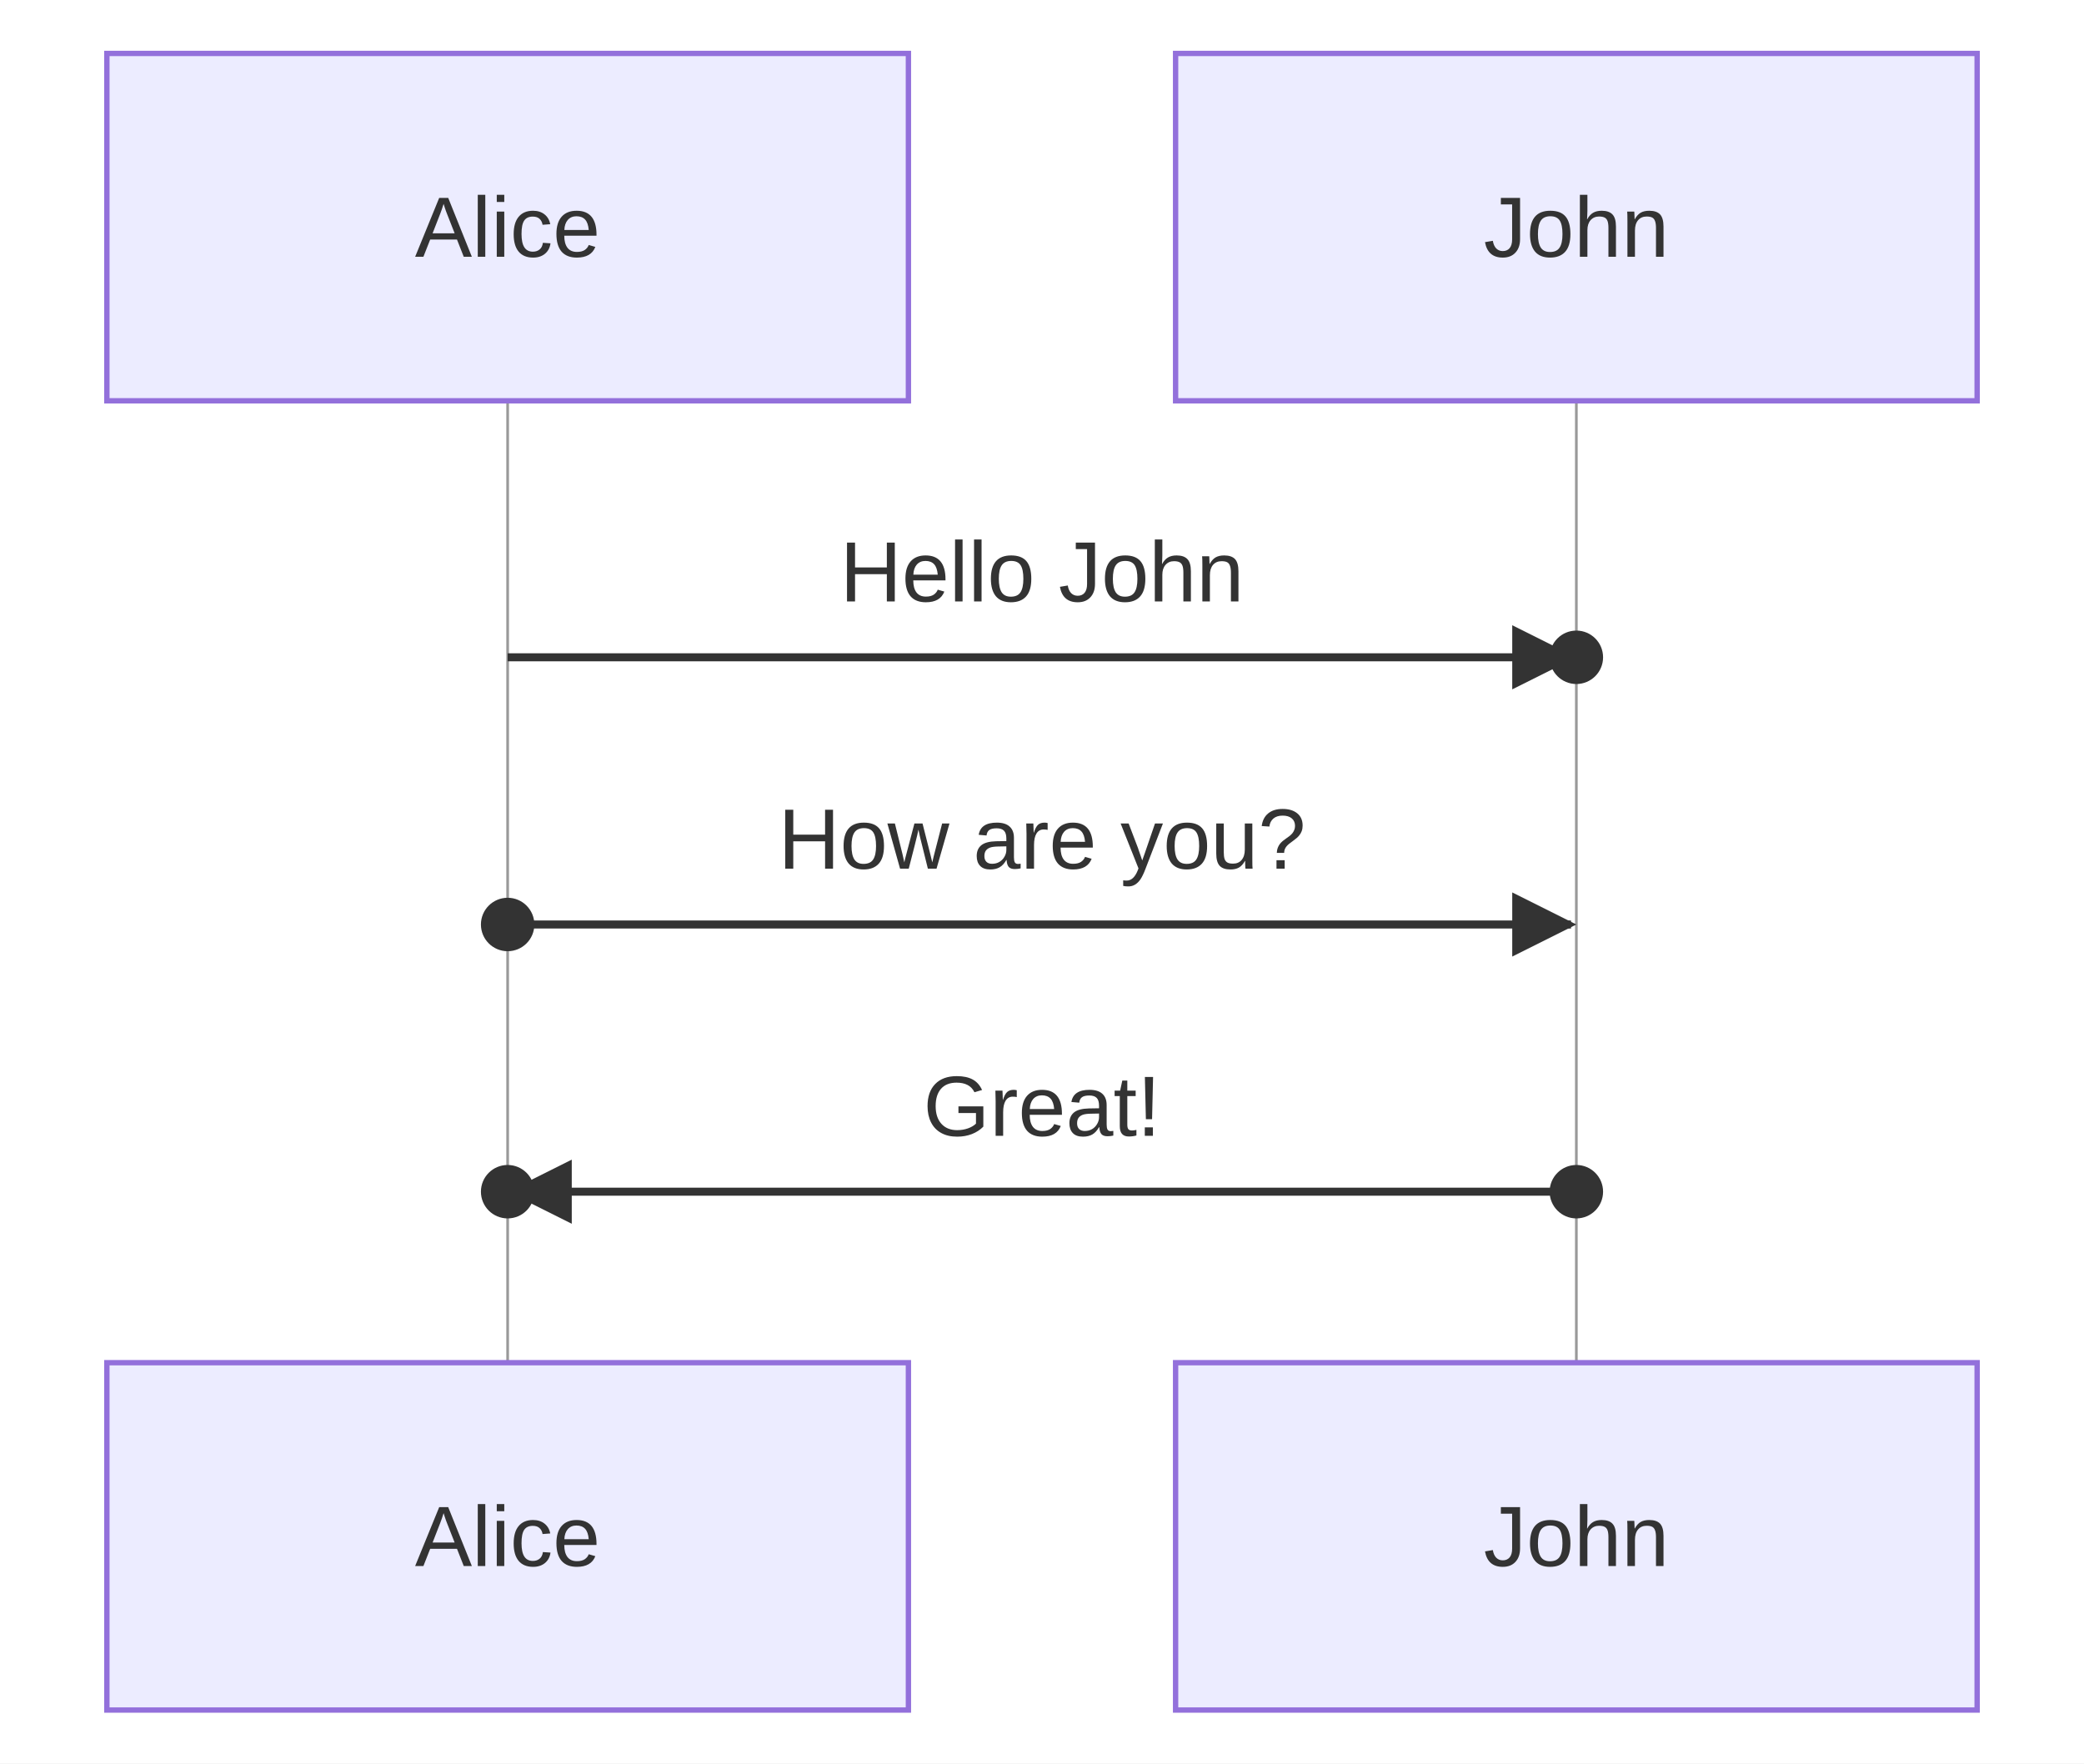
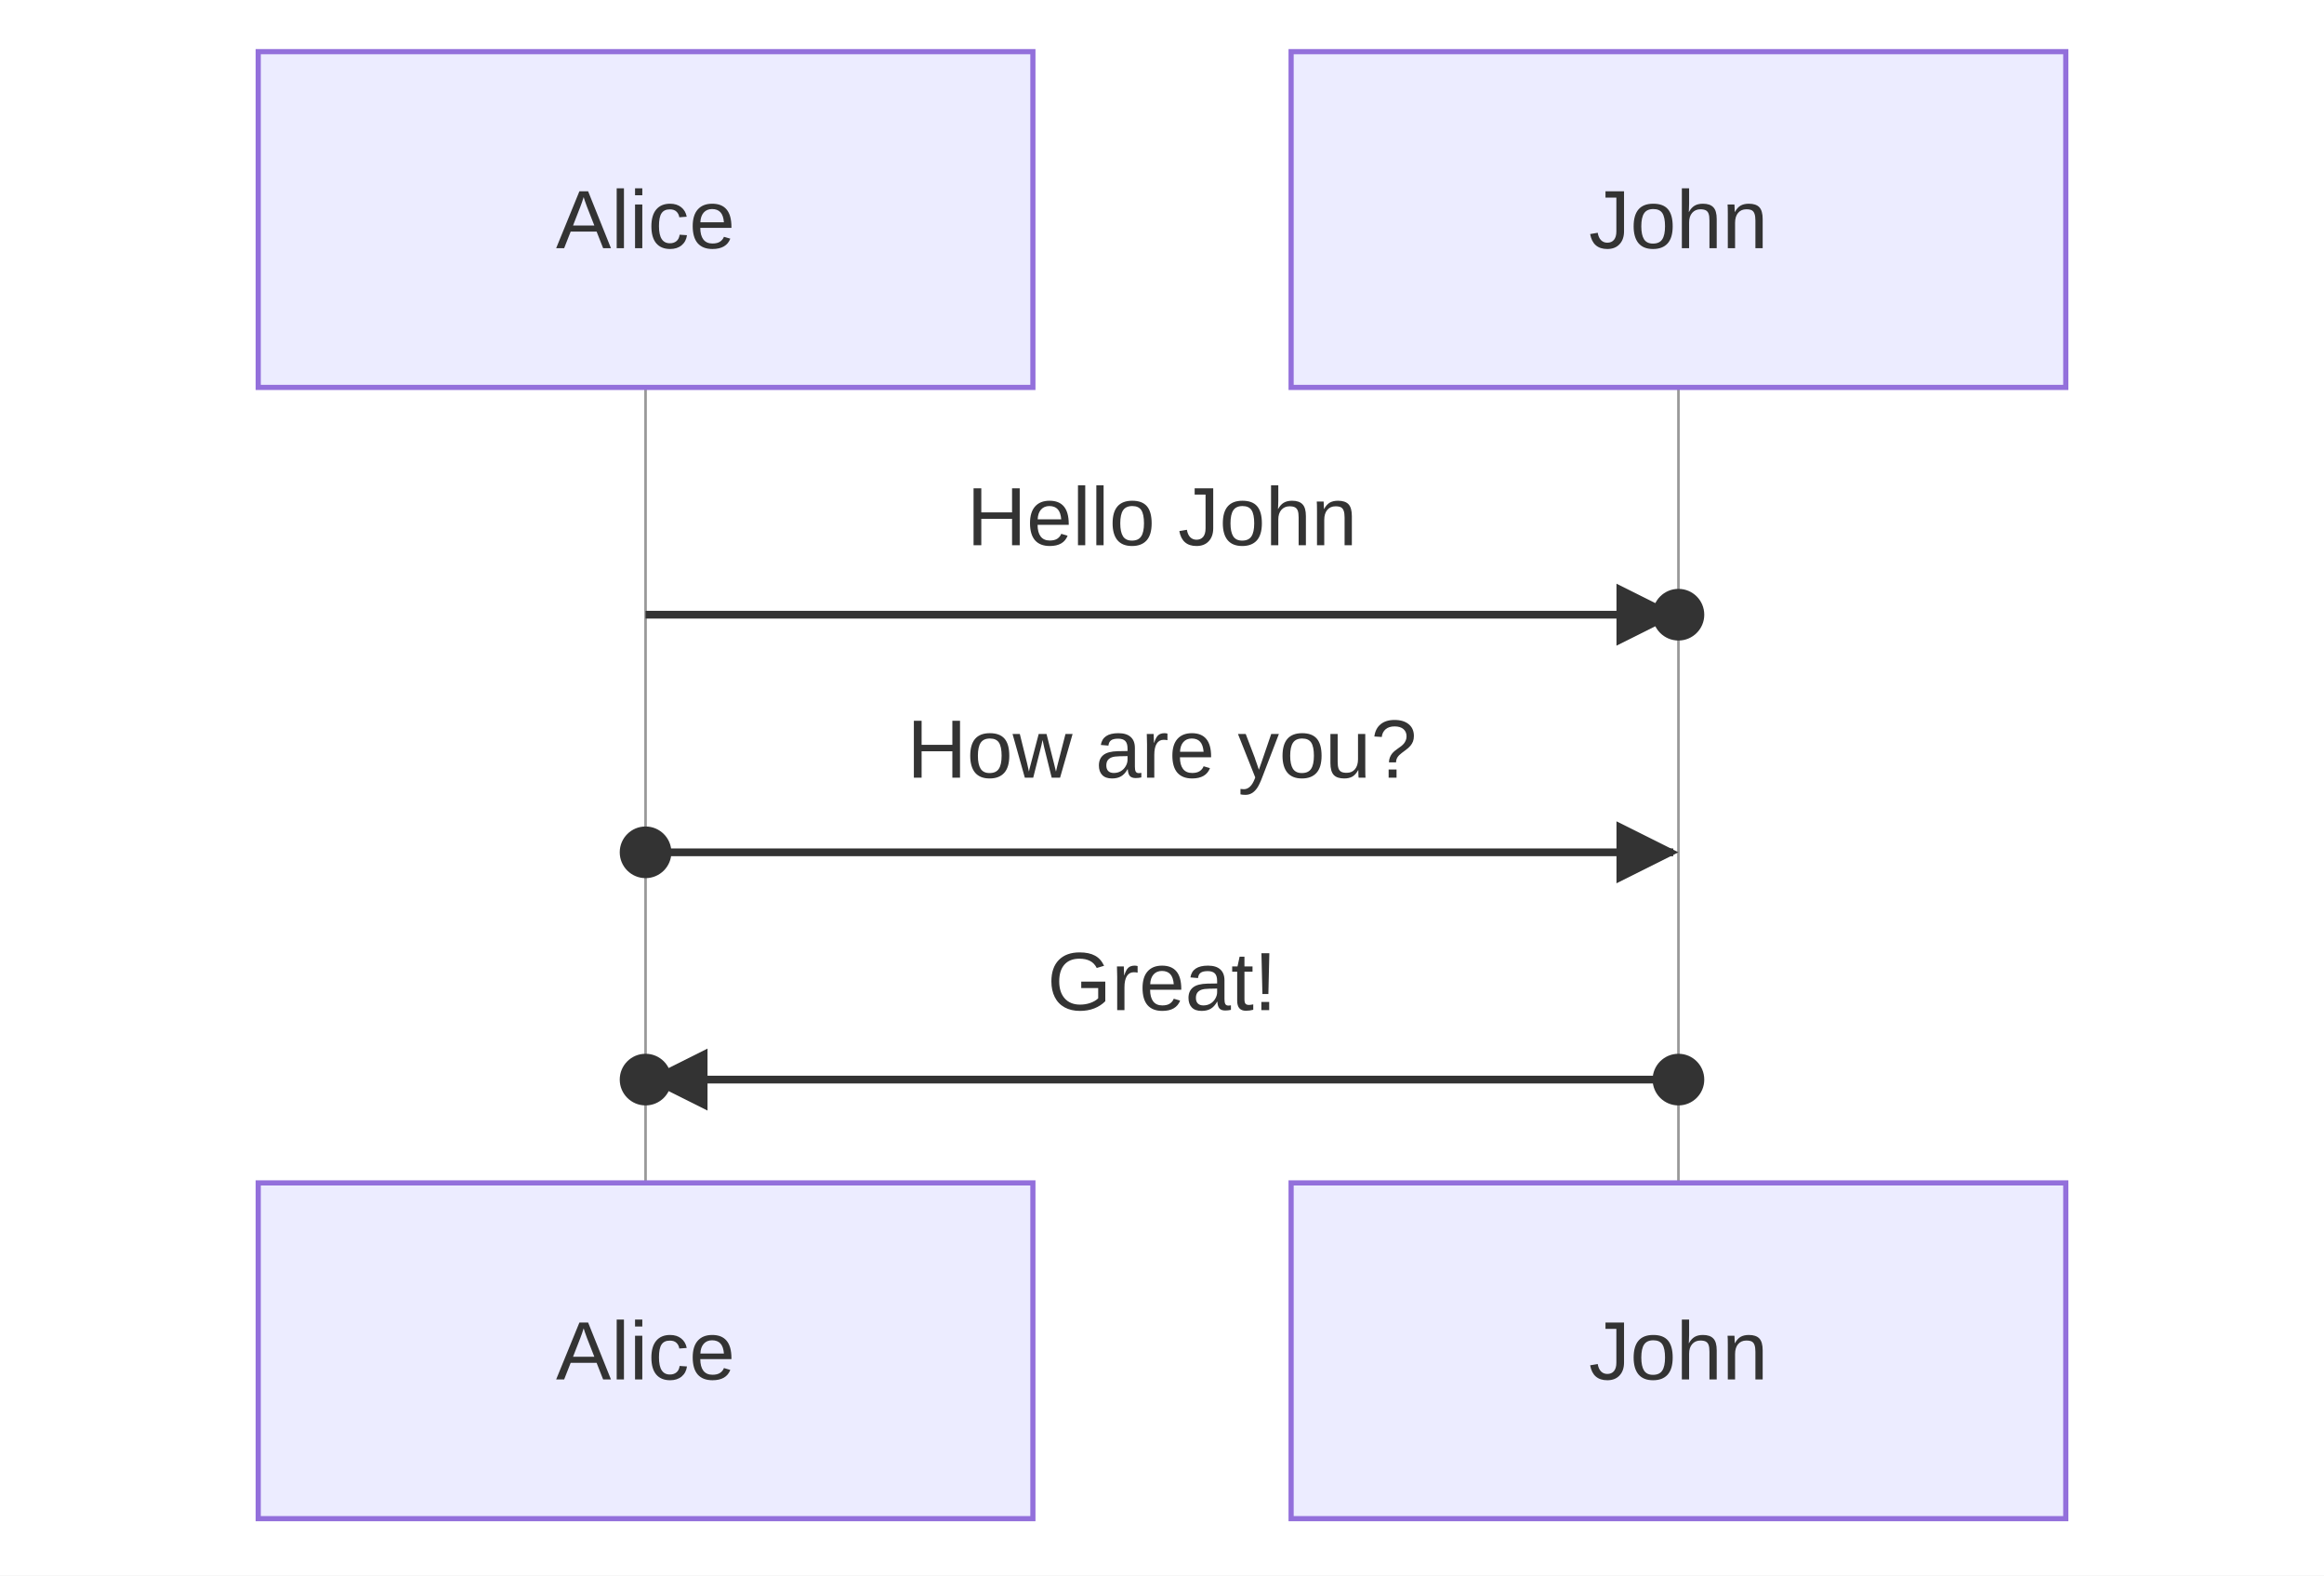
- <svg xmlns="http://www.w3.org/2000/svg" id="mermaid" class="sequence" width="390" height="330" viewBox="-20 -10 390 330" role="graphics-document document" aria-roledescription="sequence">
+ <svg xmlns="http://www.w3.org/2000/svg" id="mermaid" class="sequence" width="450" height="305" viewBox="-50 -10 450 305" role="graphics-document document" aria-roledescription="sequence">
  <style>#mermaid{font-family:"trebuchet ms",verdana,arial,sans-serif;font-size:16px;}#mermaid .actor{fill:#ECECFF;stroke:#9370DB;stroke-width:1px;}#mermaid .actor-man circle,#mermaid .actor-line{fill:#ECECFF;stroke:#9370DB;stroke-width:2px;}#mermaid text{fill:#333;}#mermaid .lifeline{stroke:#999;stroke-width:0.5px;}#mermaid .msg{stroke:#333;stroke-width:1.5px;fill:none;}#mermaid .msg.dotted{stroke-dasharray:3,3;}#mermaid .note{fill:#fff5ad;stroke:#aaaa33;stroke-width:1px;}#mermaid .act{fill:#f4f4f4;stroke:#666;stroke-width:1px;}#mermaid .block{fill:none;stroke:#526e9c;stroke-width:1.5px;}#mermaid .block-sep{stroke:#526e9c;stroke-width:1.5px;stroke-dasharray:3,3;}#mermaid .block-tab{fill:#ECECFF;stroke:#526e9c;stroke-width:1.5px;}#mermaid .block-kw{font-size:14px;font-weight:bold;}#mermaid .seqnum{fill:#333;}#mermaid .seqnum-t{fill:#fff;font-size:12px;}#mermaid .title{font-size:18px;}#mermaid .box{stroke:rgba(0,0,0,0.5);stroke-width:1px;}#mermaid .destroy{stroke:#333;stroke-width:2px;fill:none;}</style>
  <defs>
    <marker id="sq-arrow" viewBox="0 0 12 12" refX="11" refY="6" markerWidth="12" markerHeight="12" markerUnits="userSpaceOnUse" orient="auto">
      <path d="M0,0 L12,6 L0,12 z" fill="#333" />
    </marker>
    <marker id="sq-arrow-start" viewBox="0 0 12 12" refX="1" refY="6" markerWidth="12" markerHeight="12" markerUnits="userSpaceOnUse" orient="auto">
      <path d="M12,0 L0,6 L12,12 z" fill="#333" />
    </marker>
    <marker id="sq-cross" viewBox="0 0 12 12" refX="10" refY="6" markerWidth="12" markerHeight="12" markerUnits="userSpaceOnUse" orient="auto">
      <path d="M2,2 L10,10 M10,2 L2,10" stroke="#333" stroke-width="2" />
    </marker>
    <marker id="sq-async" viewBox="0 0 12 12" refX="11" refY="6" markerWidth="12" markerHeight="12" markerUnits="userSpaceOnUse" orient="auto">
      <path d="M0,0 L12,6 L0,12" fill="none" stroke="#333" stroke-width="1.5" />
    </marker>
  </defs>
-   <rect x="-20" y="-10" width="390" height="330" fill="white" />
-   <line class="lifeline" x1="75" y1="65" x2="75" y2="245" />
+   <rect x="-50" y="-10" width="450" height="305" fill="white" />
+   <line class="lifeline" x1="75" y1="65" x2="75" y2="219" />
  <rect class="actor" x="0" y="0" width="150" height="65" />
  <text class="actor-label" x="75" y="32.5" text-anchor="middle" dominant-baseline="central">Alice</text>
-   <line class="lifeline" x1="275" y1="65" x2="275" y2="245" />
+   <line class="lifeline" x1="275" y1="65" x2="275" y2="219" />
  <rect class="actor" x="200" y="0" width="150" height="65" />
  <text class="actor-label" x="275" y="32.5" text-anchor="middle" dominant-baseline="central">John</text>
-   <text class="msg-text" x="175" y="97" text-anchor="middle" dominant-baseline="central">Hello John</text>
-   <path class="msg" d="M75,113 L274,113" marker-end="url(#sq-arrow)" />
-   <circle class="seqdot" cx="275" cy="113" r="5" fill="#333" />
-   <text class="msg-text" x="175" y="147" text-anchor="middle" dominant-baseline="central">How are you?</text>
-   <path class="msg" d="M75,163 L274,163" marker-end="url(#sq-arrow)" />
-   <circle class="seqdot" cx="75" cy="163" r="5" fill="#333" />
-   <text class="msg-text" x="175" y="197" text-anchor="middle" dominant-baseline="central">Great!</text>
-   <path class="msg" d="M275,213 L76,213" marker-end="url(#sq-arrow)" />
-   <circle class="seqdot" cx="275" cy="213" r="5" fill="#333" />
-   <circle class="seqdot" cx="75" cy="213" r="5" fill="#333" />
-   <rect class="actor" x="0" y="245" width="150" height="65" />
-   <text class="actor-label" x="75" y="277.5" text-anchor="middle" dominant-baseline="central">Alice</text>
-   <rect class="actor" x="200" y="245" width="150" height="65" />
-   <text class="actor-label" x="275" y="277.5" text-anchor="middle" dominant-baseline="central">John</text>
+   <text class="msg-text" x="175" y="90" text-anchor="middle" dominant-baseline="central">Hello John</text>
+   <path class="msg" d="M75,109 L274,109" marker-end="url(#sq-arrow)" />
+   <circle class="seqdot" cx="275" cy="109" r="5" fill="#333" />
+   <text class="msg-text" x="175" y="135" text-anchor="middle" dominant-baseline="central">How are you?</text>
+   <path class="msg" d="M75,155 L274,155" marker-end="url(#sq-arrow)" />
+   <circle class="seqdot" cx="75" cy="155" r="5" fill="#333" />
+   <text class="msg-text" x="175" y="180" text-anchor="middle" dominant-baseline="central">Great!</text>
+   <path class="msg" d="M275,199 L76,199" marker-end="url(#sq-arrow)" />
+   <circle class="seqdot" cx="275" cy="199" r="5" fill="#333" />
+   <circle class="seqdot" cx="75" cy="199" r="5" fill="#333" />
+   <rect class="actor" x="0" y="219" width="150" height="65" />
+   <text class="actor-label" x="75" y="251.5" text-anchor="middle" dominant-baseline="central">Alice</text>
+   <rect class="actor" x="200" y="219" width="150" height="65" />
+   <text class="actor-label" x="275" y="251.5" text-anchor="middle" dominant-baseline="central">John</text>
</svg>
